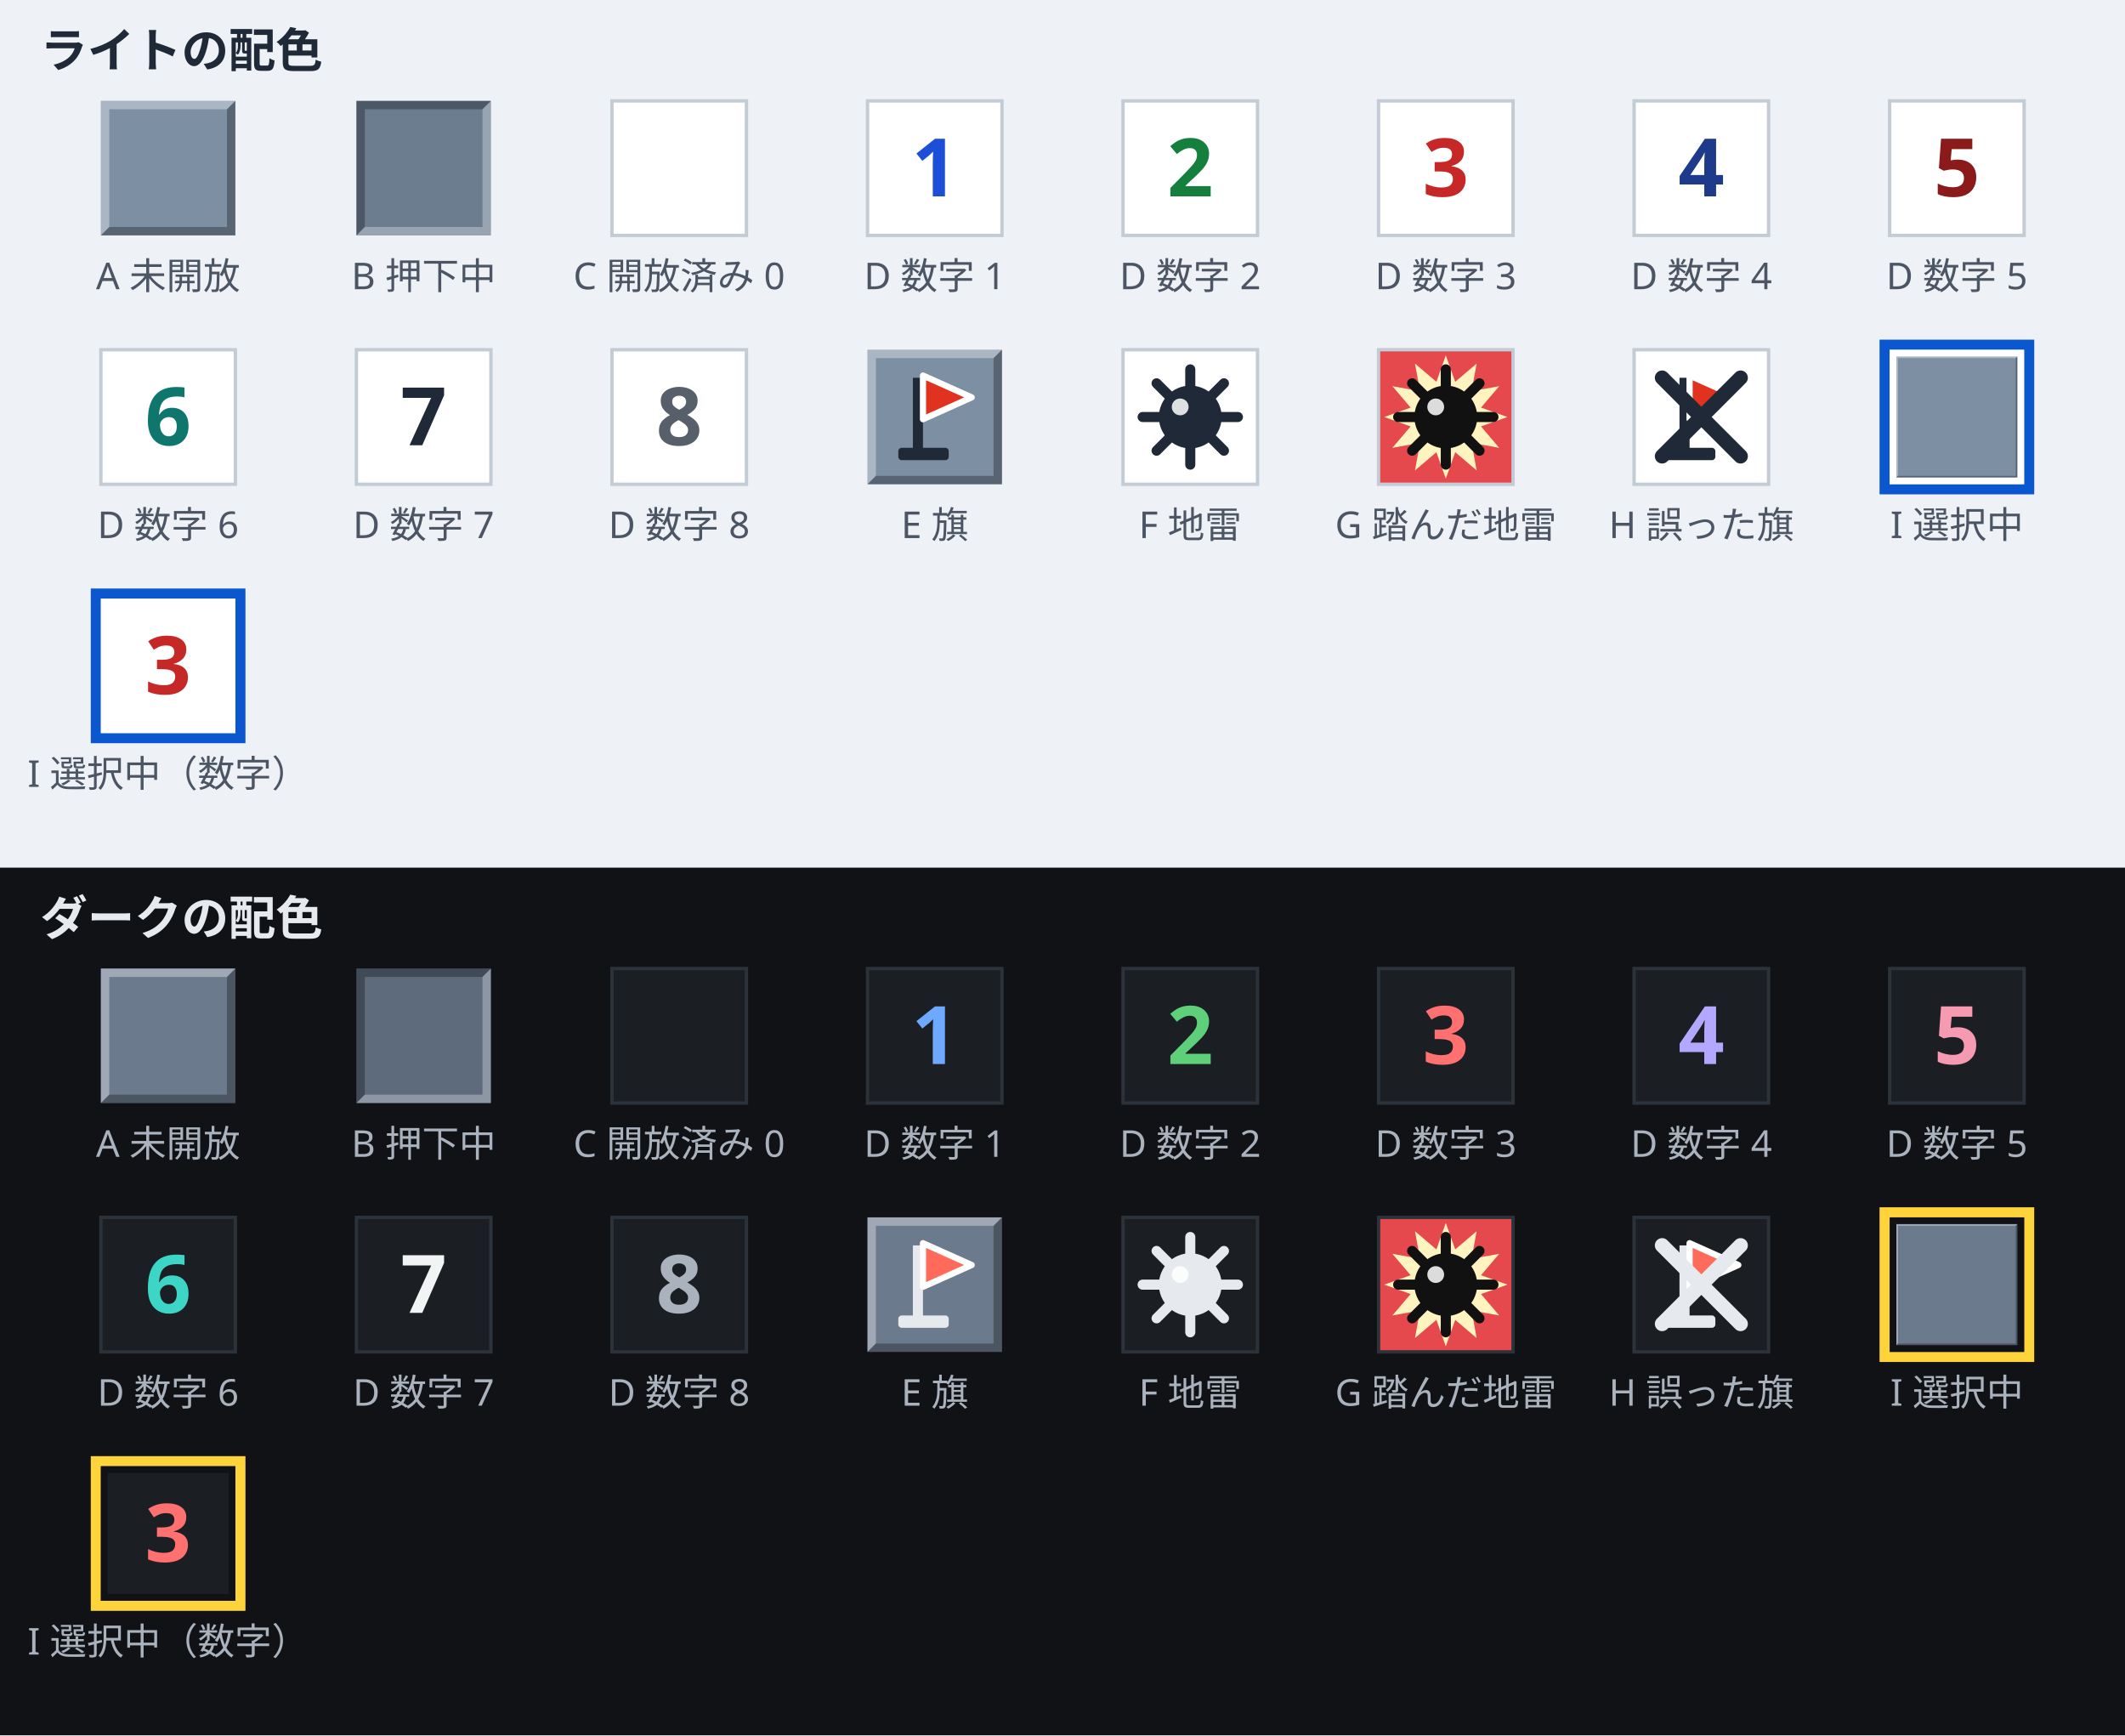
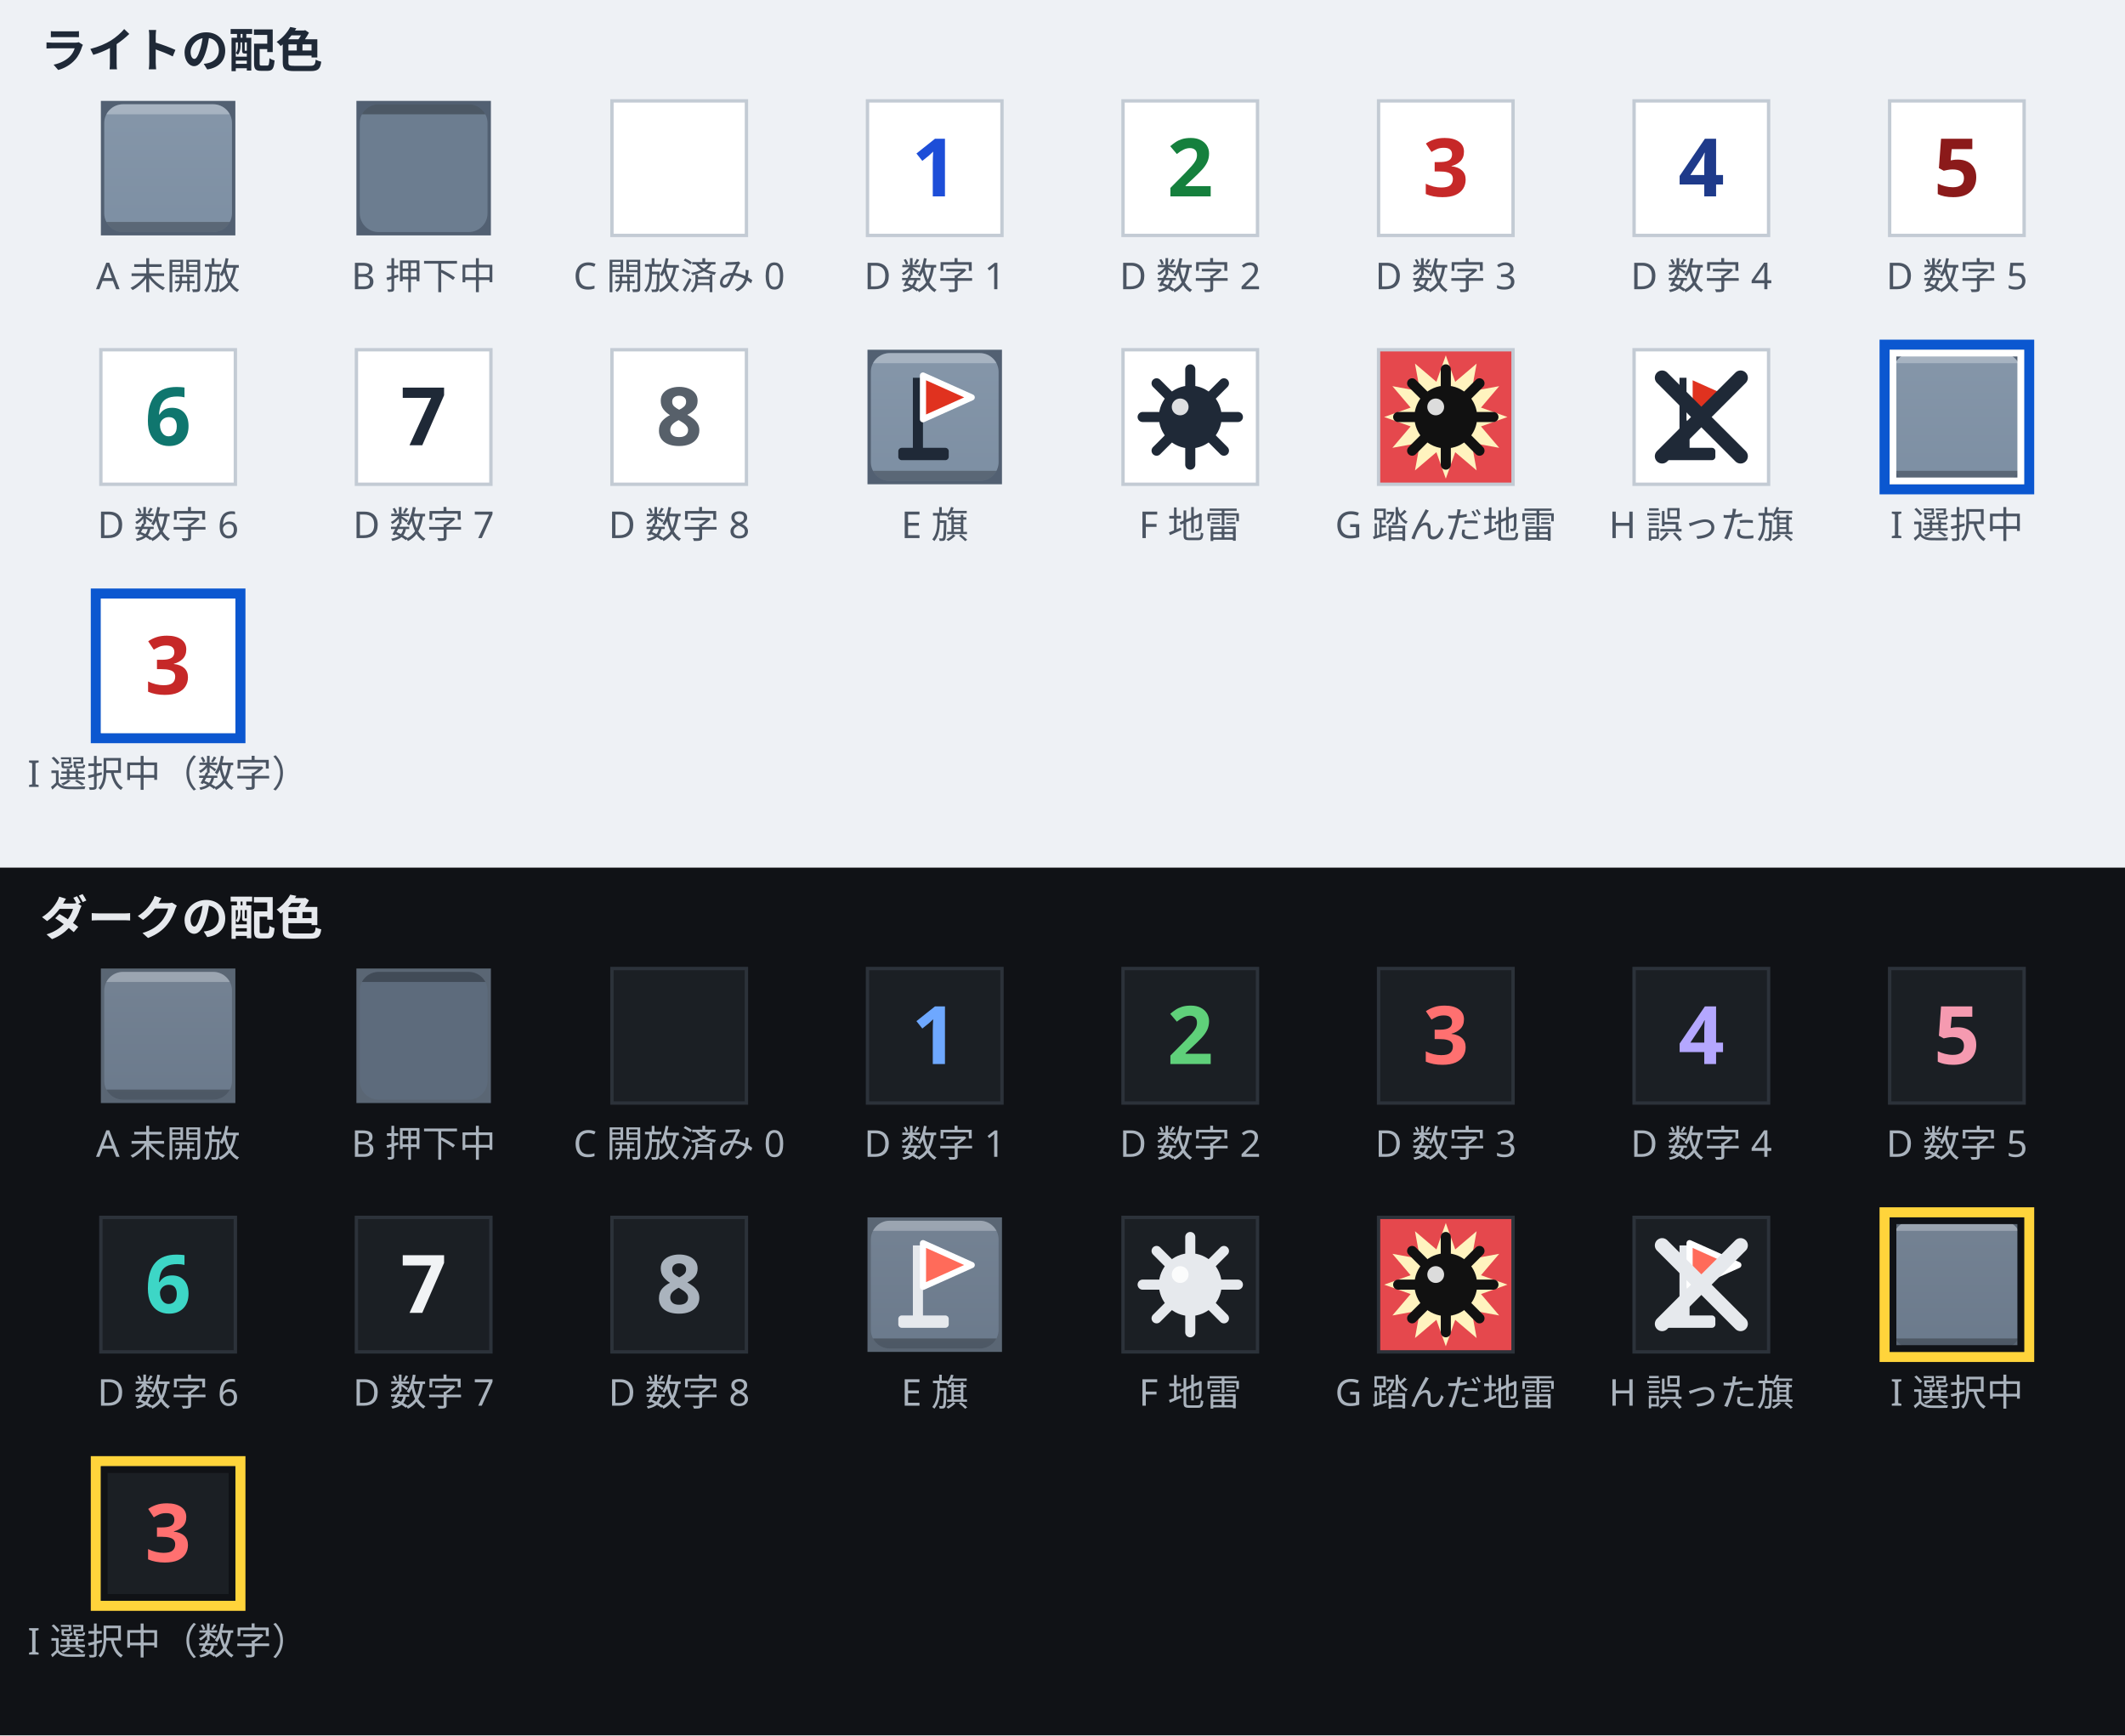
<svg xmlns="http://www.w3.org/2000/svg" width="632" height="516" viewBox="0 0 632 516">
+   <defs>
+     <linearGradient id="closed-light" x1="0" y1="0" x2="0" y2="1">
+       <stop offset="0" stop-color="#8596a9" />
+       <stop offset="1" stop-color="#7d8fa3" />
+     </linearGradient>
+     <linearGradient id="closed-dark" x1="0" y1="0" x2="0" y2="1">
+       <stop offset="0" stop-color="#748293" />
+       <stop offset="1" stop-color="#6b7a8c" />
+     </linearGradient>
+     <clipPath id="tile0">
+       <rect x="31.0" y="31.0" width="38" height="38" rx="5.6" />
+     </clipPath>
+     <clipPath id="tile1">
+       <rect x="107.0" y="31.0" width="38" height="38" rx="5.6" />
+     </clipPath>
+     <clipPath id="tile2">
+       <rect x="259.0" y="105.0" width="38" height="38" rx="5.6" />
+     </clipPath>
+     <clipPath id="tile3">
+       <rect x="563.0" y="105.0" width="38" height="38" rx="5.6" />
+     </clipPath>
+     <clipPath id="tile4">
+       <rect x="31.0" y="289.0" width="38" height="38" rx="5.6" />
+     </clipPath>
+     <clipPath id="tile5">
+       <rect x="107.0" y="289.0" width="38" height="38" rx="5.6" />
+     </clipPath>
+     <clipPath id="tile6">
+       <rect x="259.0" y="363.0" width="38" height="38" rx="5.6" />
+     </clipPath>
+     <clipPath id="tile7">
+       <rect x="563.0" y="363.0" width="38" height="38" rx="5.6" />
+     </clipPath>
+   </defs>
  <rect x="0" y="0" width="632" height="258" fill="#eef1f5" />
  <text x="12" y="20" font-family="system-ui, 'Segoe UI', 'Hiragino Sans', 'Noto Sans JP', 'Yu Gothic UI', sans-serif" font-size="14" font-weight="700" fill="#1f2937">ライトの配色</text>
-   <rect x="30.0" y="30" width="40" height="40" fill="#7d8fa3" />
-   <polygon points="30.0,30 70.0,30 67.5,32.5 32.5,32.5 32.5,67.5 30.0,70" fill="rgba(255,255,255,0.35)" />
-   <polygon points="70.0,70 30.0,70 32.5,67.5 67.5,67.5 67.5,32.5 70.0,30" fill="rgba(0,0,0,0.30)" />
+   <rect x="30.0" y="30.0" width="40" height="40" fill="#526072" />
+   <g clip-path="url(#tile0)">
+     <rect x="31.0" y="31.0" width="38" height="38" fill="url(#closed-light)" />
+     <rect x="31.0" y="31.0" width="38" height="3" fill="rgba(255,255,255,0.28)" />
+     <rect x="31.0" y="66.0" width="38" height="3" fill="rgba(0,0,0,0.28)" />
+   </g>
  <text x="50.0" y="86" text-anchor="middle" font-family="system-ui, 'Segoe UI', 'Hiragino Sans', 'Noto Sans JP', 'Yu Gothic UI', sans-serif" font-size="11" fill="#4b5563">A 未開放</text>
-   <rect x="106.0" y="30" width="40" height="40" fill="#6c7d90" />
-   <polygon points="106.0,30 146.0,30 143.5,32.5 108.5,32.5 108.5,67.5 106.0,70" fill="rgba(0,0,0,0.30)" />
-   <polygon points="146.0,70 106.0,70 108.5,67.5 143.5,67.5 143.5,32.5 146.0,30" fill="rgba(255,255,255,0.30)" />
+   <rect x="106.0" y="30.0" width="40" height="40" fill="#526072" />
+   <g clip-path="url(#tile1)">
+     <rect x="107.0" y="31.0" width="38" height="38" fill="#6c7d90" />
+     <rect x="107.0" y="31.0" width="38" height="3" fill="rgba(0,0,0,0.30)" />
+   </g>
  <text x="126.0" y="86" text-anchor="middle" font-family="system-ui, 'Segoe UI', 'Hiragino Sans', 'Noto Sans JP', 'Yu Gothic UI', sans-serif" font-size="11" fill="#4b5563">B 押下中</text>
  <rect x="182.0" y="30" width="40" height="40" fill="#ffffff" />
  <rect x="182.0" y="30" width="40" height="40" fill="none" stroke="#c3cbd4" stroke-width="1" />
  <text x="202.0" y="86" text-anchor="middle" font-family="system-ui, 'Segoe UI', 'Hiragino Sans', 'Noto Sans JP', 'Yu Gothic UI', sans-serif" font-size="11" fill="#4b5563">C 開放済み 0</text>
  <rect x="258.0" y="30" width="40" height="40" fill="#ffffff" />
  <rect x="258.0" y="30" width="40" height="40" fill="none" stroke="#c3cbd4" stroke-width="1" />
  <text x="278.0" y="50.0" dy="0.35em" text-anchor="middle" font-family="system-ui, 'Segoe UI', 'Hiragino Sans', 'Noto Sans JP', 'Yu Gothic UI', sans-serif" font-weight="700" font-size="24.0" fill="#1d4ed8">1</text>
  <text x="278.0" y="86" text-anchor="middle" font-family="system-ui, 'Segoe UI', 'Hiragino Sans', 'Noto Sans JP', 'Yu Gothic UI', sans-serif" font-size="11" fill="#4b5563">D 数字 1</text>
  <rect x="334.0" y="30" width="40" height="40" fill="#ffffff" />
  <rect x="334.0" y="30" width="40" height="40" fill="none" stroke="#c3cbd4" stroke-width="1" />
  <text x="354.0" y="50.0" dy="0.35em" text-anchor="middle" font-family="system-ui, 'Segoe UI', 'Hiragino Sans', 'Noto Sans JP', 'Yu Gothic UI', sans-serif" font-weight="700" font-size="24.0" fill="#15803d">2</text>
  <text x="354.0" y="86" text-anchor="middle" font-family="system-ui, 'Segoe UI', 'Hiragino Sans', 'Noto Sans JP', 'Yu Gothic UI', sans-serif" font-size="11" fill="#4b5563">D 数字 2</text>
  <rect x="410.0" y="30" width="40" height="40" fill="#ffffff" />
  <rect x="410.0" y="30" width="40" height="40" fill="none" stroke="#c3cbd4" stroke-width="1" />
  <text x="430.0" y="50.0" dy="0.35em" text-anchor="middle" font-family="system-ui, 'Segoe UI', 'Hiragino Sans', 'Noto Sans JP', 'Yu Gothic UI', sans-serif" font-weight="700" font-size="24.0" fill="#c62828">3</text>
  <text x="430.0" y="86" text-anchor="middle" font-family="system-ui, 'Segoe UI', 'Hiragino Sans', 'Noto Sans JP', 'Yu Gothic UI', sans-serif" font-size="11" fill="#4b5563">D 数字 3</text>
  <rect x="486.0" y="30" width="40" height="40" fill="#ffffff" />
  <rect x="486.0" y="30" width="40" height="40" fill="none" stroke="#c3cbd4" stroke-width="1" />
  <text x="506.0" y="50.0" dy="0.35em" text-anchor="middle" font-family="system-ui, 'Segoe UI', 'Hiragino Sans', 'Noto Sans JP', 'Yu Gothic UI', sans-serif" font-weight="700" font-size="24.0" fill="#1e3a8a">4</text>
  <text x="506.0" y="86" text-anchor="middle" font-family="system-ui, 'Segoe UI', 'Hiragino Sans', 'Noto Sans JP', 'Yu Gothic UI', sans-serif" font-size="11" fill="#4b5563">D 数字 4</text>
  <rect x="562.0" y="30" width="40" height="40" fill="#ffffff" />
  <rect x="562.0" y="30" width="40" height="40" fill="none" stroke="#c3cbd4" stroke-width="1" />
  <text x="582.0" y="50.0" dy="0.35em" text-anchor="middle" font-family="system-ui, 'Segoe UI', 'Hiragino Sans', 'Noto Sans JP', 'Yu Gothic UI', sans-serif" font-weight="700" font-size="24.0" fill="#8b1a1a">5</text>
  <text x="582.0" y="86" text-anchor="middle" font-family="system-ui, 'Segoe UI', 'Hiragino Sans', 'Noto Sans JP', 'Yu Gothic UI', sans-serif" font-size="11" fill="#4b5563">D 数字 5</text>
  <rect x="30.0" y="104" width="40" height="40" fill="#ffffff" />
  <rect x="30.0" y="104" width="40" height="40" fill="none" stroke="#c3cbd4" stroke-width="1" />
  <text x="50.0" y="124.0" dy="0.35em" text-anchor="middle" font-family="system-ui, 'Segoe UI', 'Hiragino Sans', 'Noto Sans JP', 'Yu Gothic UI', sans-serif" font-weight="700" font-size="24.0" fill="#0f766e">6</text>
  <text x="50.0" y="160" text-anchor="middle" font-family="system-ui, 'Segoe UI', 'Hiragino Sans', 'Noto Sans JP', 'Yu Gothic UI', sans-serif" font-size="11" fill="#4b5563">D 数字 6</text>
  <rect x="106.0" y="104" width="40" height="40" fill="#ffffff" />
  <rect x="106.0" y="104" width="40" height="40" fill="none" stroke="#c3cbd4" stroke-width="1" />
  <text x="126.0" y="124.0" dy="0.35em" text-anchor="middle" font-family="system-ui, 'Segoe UI', 'Hiragino Sans', 'Noto Sans JP', 'Yu Gothic UI', sans-serif" font-weight="700" font-size="24.0" fill="#1f2937">7</text>
  <text x="126.0" y="160" text-anchor="middle" font-family="system-ui, 'Segoe UI', 'Hiragino Sans', 'Noto Sans JP', 'Yu Gothic UI', sans-serif" font-size="11" fill="#4b5563">D 数字 7</text>
  <rect x="182.0" y="104" width="40" height="40" fill="#ffffff" />
  <rect x="182.0" y="104" width="40" height="40" fill="none" stroke="#c3cbd4" stroke-width="1" />
  <text x="202.0" y="124.0" dy="0.35em" text-anchor="middle" font-family="system-ui, 'Segoe UI', 'Hiragino Sans', 'Noto Sans JP', 'Yu Gothic UI', sans-serif" font-weight="700" font-size="24.0" fill="#57606a">8</text>
  <text x="202.0" y="160" text-anchor="middle" font-family="system-ui, 'Segoe UI', 'Hiragino Sans', 'Noto Sans JP', 'Yu Gothic UI', sans-serif" font-size="11" fill="#4b5563">D 数字 8</text>
-   <rect x="258.0" y="104" width="40" height="40" fill="#7d8fa3" />
-   <polygon points="258.0,104 298.0,104 295.5,106.5 260.5,106.5 260.5,141.5 258.0,144" fill="rgba(255,255,255,0.35)" />
-   <polygon points="298.0,144 258.0,144 260.5,141.5 295.5,141.5 295.5,106.5 298.0,104" fill="rgba(0,0,0,0.30)" />
+   <rect x="258.0" y="104.0" width="40" height="40" fill="#526072" />
+   <g clip-path="url(#tile2)">
+     <rect x="259.0" y="105.0" width="38" height="38" fill="url(#closed-light)" />
+     <rect x="259.0" y="105.0" width="38" height="3" fill="rgba(255,255,255,0.28)" />
+     <rect x="259.0" y="140.0" width="38" height="3" fill="rgba(0,0,0,0.28)" />
+   </g>
  <g transform="translate(258.0,104) scale(1.666667)">
    <line x1="9" y1="5" x2="9" y2="18" stroke="#1f2937" stroke-width="1.8" />
    <rect x="5.5" y="17.5" width="9" height="2.2" rx="0.6" fill="#1f2937" />
    <polygon points="9.9,4.6 18.6,8.5 9.9,12.4" fill="#e0321f" stroke="#ffffff" stroke-width="1.1" stroke-linejoin="round" />
  </g>
  <text x="278.0" y="160" text-anchor="middle" font-family="system-ui, 'Segoe UI', 'Hiragino Sans', 'Noto Sans JP', 'Yu Gothic UI', sans-serif" font-size="11" fill="#4b5563">E 旗</text>
  <rect x="334.0" y="104" width="40" height="40" fill="#ffffff" />
  <rect x="334.0" y="104" width="40" height="40" fill="none" stroke="#c3cbd4" stroke-width="1" />
  <g transform="translate(334.0,104) scale(1.666667)">
    <line x1="20.5" y1="12.0" x2="3.5" y2="12.0" stroke="#1f2937" stroke-width="1.8" stroke-linecap="round" />
    <line x1="12.0" y1="20.5" x2="12.0" y2="3.5" stroke="#1f2937" stroke-width="1.8" stroke-linecap="round" />
    <line x1="18.01" y1="18.01" x2="5.99" y2="5.99" stroke="#1f2937" stroke-width="1.8" stroke-linecap="round" />
    <line x1="18.01" y1="5.99" x2="5.99" y2="18.01" stroke="#1f2937" stroke-width="1.8" stroke-linecap="round" />
    <circle cx="12" cy="12" r="5.6" fill="#1f2937" />
    <circle cx="10.2" cy="10.2" r="1.5" fill="#ffffff" opacity="0.85" />
  </g>
  <text x="354.0" y="160" text-anchor="middle" font-family="system-ui, 'Segoe UI', 'Hiragino Sans', 'Noto Sans JP', 'Yu Gothic UI', sans-serif" font-size="11" fill="#4b5563">F 地雷</text>
  <rect x="410.0" y="104" width="40" height="40" fill="#e5484d" />
  <rect x="410.0" y="104" width="40" height="40" fill="none" stroke="#c3cbd4" stroke-width="1" />
  <g transform="translate(410.0,104) scale(1.666667)">
    <polygon points="23.00,12.00 18.28,13.68 21.53,17.50 16.60,16.60 17.50,21.53 13.68,18.28 12.00,23.00 10.32,18.28 6.50,21.53 7.40,16.60 2.47,17.50 5.72,13.68 1.00,12.00 5.72,10.32 2.47,6.50 7.40,7.40 6.50,2.47 10.32,5.72 12.00,1.00 13.68,5.72 17.50,2.47 16.60,7.40 21.53,6.50 18.28,10.32" fill="#fff3bf" />
  </g>
  <g transform="translate(410.0,104) scale(1.666667)">
    <line x1="20.5" y1="12.0" x2="3.5" y2="12.0" stroke="#111111" stroke-width="1.8" stroke-linecap="round" />
    <line x1="12.0" y1="20.5" x2="12.0" y2="3.5" stroke="#111111" stroke-width="1.8" stroke-linecap="round" />
    <line x1="18.01" y1="18.01" x2="5.99" y2="5.99" stroke="#111111" stroke-width="1.8" stroke-linecap="round" />
    <line x1="18.01" y1="5.99" x2="5.99" y2="18.01" stroke="#111111" stroke-width="1.8" stroke-linecap="round" />
    <circle cx="12" cy="12" r="5.6" fill="#111111" />
    <circle cx="10.2" cy="10.2" r="1.5" fill="#ffffff" opacity="0.85" />
  </g>
  <text x="430.0" y="160" text-anchor="middle" font-family="system-ui, 'Segoe UI', 'Hiragino Sans', 'Noto Sans JP', 'Yu Gothic UI', sans-serif" font-size="11" fill="#4b5563">G 踏んだ地雷</text>
  <rect x="486.0" y="104" width="40" height="40" fill="#ffffff" />
  <rect x="486.0" y="104" width="40" height="40" fill="none" stroke="#c3cbd4" stroke-width="1" />
  <g transform="translate(486.0,104) scale(1.666667)">
    <line x1="9" y1="5" x2="9" y2="18" stroke="#1f2937" stroke-width="1.8" />
    <rect x="5.5" y="17.5" width="9" height="2.2" rx="0.6" fill="#1f2937" />
    <polygon points="9.9,4.6 18.6,8.5 9.9,12.4" fill="#e0321f" stroke="#ffffff" stroke-width="1.1" stroke-linejoin="round" />
  </g>
  <g transform="translate(486.0,104) scale(1.666667)">
    <path d="M5 5 L19 19 M19 5 L5 19" stroke="#1f2937" stroke-width="2.6" stroke-linecap="round" />
  </g>
  <text x="506.0" y="160" text-anchor="middle" font-family="system-ui, 'Segoe UI', 'Hiragino Sans', 'Noto Sans JP', 'Yu Gothic UI', sans-serif" font-size="11" fill="#4b5563">H 誤った旗</text>
-   <rect x="562.0" y="104" width="40" height="40" fill="#7d8fa3" />
-   <polygon points="562.0,104 602.0,104 599.5,106.5 564.5,106.5 564.5,141.5 562.0,144" fill="rgba(255,255,255,0.35)" />
-   <polygon points="602.0,144 562.0,144 564.5,141.5 599.5,141.5 599.5,106.5 602.0,104" fill="rgba(0,0,0,0.30)" />
+   <rect x="562.0" y="104.0" width="40" height="40" fill="#526072" />
+   <g clip-path="url(#tile3)">
+     <rect x="563.0" y="105.0" width="38" height="38" fill="url(#closed-light)" />
+     <rect x="563.0" y="105.0" width="38" height="3" fill="rgba(255,255,255,0.28)" />
+     <rect x="563.0" y="140.0" width="38" height="3" fill="rgba(0,0,0,0.28)" />
+   </g>
  <rect x="560.5" y="102.5" width="43" height="43" fill="none" stroke="#0b57d0" stroke-width="3" />
  <rect x="563.0" y="105" width="38" height="38" fill="none" stroke="#ffffff" stroke-width="2" />
  <text x="582.0" y="160" text-anchor="middle" font-family="system-ui, 'Segoe UI', 'Hiragino Sans', 'Noto Sans JP', 'Yu Gothic UI', sans-serif" font-size="11" fill="#4b5563">I 選択中</text>
  <rect x="30.0" y="178" width="40" height="40" fill="#ffffff" />
  <rect x="30.0" y="178" width="40" height="40" fill="none" stroke="#c3cbd4" stroke-width="1" />
  <text x="50.0" y="198.0" dy="0.35em" text-anchor="middle" font-family="system-ui, 'Segoe UI', 'Hiragino Sans', 'Noto Sans JP', 'Yu Gothic UI', sans-serif" font-weight="700" font-size="24.0" fill="#c62828">3</text>
  <rect x="28.5" y="176.5" width="43" height="43" fill="none" stroke="#0b57d0" stroke-width="3" />
  <rect x="31.0" y="179" width="38" height="38" fill="none" stroke="#ffffff" stroke-width="2" />
  <text x="50.0" y="234" text-anchor="middle" font-family="system-ui, 'Segoe UI', 'Hiragino Sans', 'Noto Sans JP', 'Yu Gothic UI', sans-serif" font-size="11" fill="#4b5563">I 選択中（数字）</text>
  <rect x="0" y="258" width="632" height="258" fill="#101216" />
  <text x="12" y="278" font-family="system-ui, 'Segoe UI', 'Hiragino Sans', 'Noto Sans JP', 'Yu Gothic UI', sans-serif" font-size="14" font-weight="700" fill="#e6e9ed">ダークの配色</text>
-   <rect x="30.0" y="288" width="40" height="40" fill="#6b7a8c" />
-   <polygon points="30.0,288 70.0,288 67.5,290.5 32.5,290.5 32.5,325.5 30.0,328" fill="rgba(255,255,255,0.35)" />
-   <polygon points="70.0,328 30.0,328 32.5,325.5 67.5,325.5 67.5,290.5 70.0,288" fill="rgba(0,0,0,0.30)" />
+   <rect x="30.0" y="288.0" width="40" height="40" fill="#5a6674" />
+   <g clip-path="url(#tile4)">
+     <rect x="31.0" y="289.0" width="38" height="38" fill="url(#closed-dark)" />
+     <rect x="31.0" y="289.0" width="38" height="3" fill="rgba(255,255,255,0.28)" />
+     <rect x="31.0" y="324.0" width="38" height="3" fill="rgba(0,0,0,0.28)" />
+   </g>
  <text x="50.0" y="344" text-anchor="middle" font-family="system-ui, 'Segoe UI', 'Hiragino Sans', 'Noto Sans JP', 'Yu Gothic UI', sans-serif" font-size="11" fill="#aab3bd">A 未開放</text>
-   <rect x="106.0" y="288" width="40" height="40" fill="#5d6b7c" />
-   <polygon points="106.0,288 146.0,288 143.5,290.5 108.5,290.5 108.5,325.5 106.0,328" fill="rgba(0,0,0,0.30)" />
-   <polygon points="146.0,328 106.0,328 108.5,325.5 143.5,325.5 143.5,290.5 146.0,288" fill="rgba(255,255,255,0.30)" />
+   <rect x="106.0" y="288.0" width="40" height="40" fill="#5a6674" />
+   <g clip-path="url(#tile5)">
+     <rect x="107.0" y="289.0" width="38" height="38" fill="#5d6b7c" />
+     <rect x="107.0" y="289.0" width="38" height="3" fill="rgba(0,0,0,0.30)" />
+   </g>
  <text x="126.0" y="344" text-anchor="middle" font-family="system-ui, 'Segoe UI', 'Hiragino Sans', 'Noto Sans JP', 'Yu Gothic UI', sans-serif" font-size="11" fill="#aab3bd">B 押下中</text>
  <rect x="182.0" y="288" width="40" height="40" fill="#1b1f24" />
  <rect x="182.0" y="288" width="40" height="40" fill="none" stroke="#2c323a" stroke-width="1" />
  <text x="202.0" y="344" text-anchor="middle" font-family="system-ui, 'Segoe UI', 'Hiragino Sans', 'Noto Sans JP', 'Yu Gothic UI', sans-serif" font-size="11" fill="#aab3bd">C 開放済み 0</text>
  <rect x="258.0" y="288" width="40" height="40" fill="#1b1f24" />
  <rect x="258.0" y="288" width="40" height="40" fill="none" stroke="#2c323a" stroke-width="1" />
  <text x="278.0" y="308.0" dy="0.35em" text-anchor="middle" font-family="system-ui, 'Segoe UI', 'Hiragino Sans', 'Noto Sans JP', 'Yu Gothic UI', sans-serif" font-weight="700" font-size="24.0" fill="#6ea8ff">1</text>
  <text x="278.0" y="344" text-anchor="middle" font-family="system-ui, 'Segoe UI', 'Hiragino Sans', 'Noto Sans JP', 'Yu Gothic UI', sans-serif" font-size="11" fill="#aab3bd">D 数字 1</text>
  <rect x="334.0" y="288" width="40" height="40" fill="#1b1f24" />
  <rect x="334.0" y="288" width="40" height="40" fill="none" stroke="#2c323a" stroke-width="1" />
  <text x="354.0" y="308.0" dy="0.35em" text-anchor="middle" font-family="system-ui, 'Segoe UI', 'Hiragino Sans', 'Noto Sans JP', 'Yu Gothic UI', sans-serif" font-weight="700" font-size="24.0" fill="#5fd07a">2</text>
  <text x="354.0" y="344" text-anchor="middle" font-family="system-ui, 'Segoe UI', 'Hiragino Sans', 'Noto Sans JP', 'Yu Gothic UI', sans-serif" font-size="11" fill="#aab3bd">D 数字 2</text>
  <rect x="410.0" y="288" width="40" height="40" fill="#1b1f24" />
  <rect x="410.0" y="288" width="40" height="40" fill="none" stroke="#2c323a" stroke-width="1" />
  <text x="430.0" y="308.0" dy="0.35em" text-anchor="middle" font-family="system-ui, 'Segoe UI', 'Hiragino Sans', 'Noto Sans JP', 'Yu Gothic UI', sans-serif" font-weight="700" font-size="24.0" fill="#ff7070">3</text>
  <text x="430.0" y="344" text-anchor="middle" font-family="system-ui, 'Segoe UI', 'Hiragino Sans', 'Noto Sans JP', 'Yu Gothic UI', sans-serif" font-size="11" fill="#aab3bd">D 数字 3</text>
  <rect x="486.0" y="288" width="40" height="40" fill="#1b1f24" />
  <rect x="486.0" y="288" width="40" height="40" fill="none" stroke="#2c323a" stroke-width="1" />
  <text x="506.0" y="308.0" dy="0.35em" text-anchor="middle" font-family="system-ui, 'Segoe UI', 'Hiragino Sans', 'Noto Sans JP', 'Yu Gothic UI', sans-serif" font-weight="700" font-size="24.0" fill="#b4a7ff">4</text>
  <text x="506.0" y="344" text-anchor="middle" font-family="system-ui, 'Segoe UI', 'Hiragino Sans', 'Noto Sans JP', 'Yu Gothic UI', sans-serif" font-size="11" fill="#aab3bd">D 数字 4</text>
  <rect x="562.0" y="288" width="40" height="40" fill="#1b1f24" />
  <rect x="562.0" y="288" width="40" height="40" fill="none" stroke="#2c323a" stroke-width="1" />
  <text x="582.0" y="308.0" dy="0.35em" text-anchor="middle" font-family="system-ui, 'Segoe UI', 'Hiragino Sans', 'Noto Sans JP', 'Yu Gothic UI', sans-serif" font-weight="700" font-size="24.0" fill="#f59ab0">5</text>
  <text x="582.0" y="344" text-anchor="middle" font-family="system-ui, 'Segoe UI', 'Hiragino Sans', 'Noto Sans JP', 'Yu Gothic UI', sans-serif" font-size="11" fill="#aab3bd">D 数字 5</text>
  <rect x="30.0" y="362" width="40" height="40" fill="#1b1f24" />
  <rect x="30.0" y="362" width="40" height="40" fill="none" stroke="#2c323a" stroke-width="1" />
  <text x="50.0" y="382.0" dy="0.35em" text-anchor="middle" font-family="system-ui, 'Segoe UI', 'Hiragino Sans', 'Noto Sans JP', 'Yu Gothic UI', sans-serif" font-weight="700" font-size="24.0" fill="#3dd6c6">6</text>
  <text x="50.0" y="418" text-anchor="middle" font-family="system-ui, 'Segoe UI', 'Hiragino Sans', 'Noto Sans JP', 'Yu Gothic UI', sans-serif" font-size="11" fill="#aab3bd">D 数字 6</text>
  <rect x="106.0" y="362" width="40" height="40" fill="#1b1f24" />
  <rect x="106.0" y="362" width="40" height="40" fill="none" stroke="#2c323a" stroke-width="1" />
  <text x="126.0" y="382.0" dy="0.35em" text-anchor="middle" font-family="system-ui, 'Segoe UI', 'Hiragino Sans', 'Noto Sans JP', 'Yu Gothic UI', sans-serif" font-weight="700" font-size="24.0" fill="#f1f3f5">7</text>
  <text x="126.0" y="418" text-anchor="middle" font-family="system-ui, 'Segoe UI', 'Hiragino Sans', 'Noto Sans JP', 'Yu Gothic UI', sans-serif" font-size="11" fill="#aab3bd">D 数字 7</text>
  <rect x="182.0" y="362" width="40" height="40" fill="#1b1f24" />
  <rect x="182.0" y="362" width="40" height="40" fill="none" stroke="#2c323a" stroke-width="1" />
  <text x="202.0" y="382.0" dy="0.35em" text-anchor="middle" font-family="system-ui, 'Segoe UI', 'Hiragino Sans', 'Noto Sans JP', 'Yu Gothic UI', sans-serif" font-weight="700" font-size="24.0" fill="#aab3bd">8</text>
  <text x="202.0" y="418" text-anchor="middle" font-family="system-ui, 'Segoe UI', 'Hiragino Sans', 'Noto Sans JP', 'Yu Gothic UI', sans-serif" font-size="11" fill="#aab3bd">D 数字 8</text>
-   <rect x="258.0" y="362" width="40" height="40" fill="#6b7a8c" />
-   <polygon points="258.0,362 298.0,362 295.5,364.5 260.5,364.5 260.5,399.5 258.0,402" fill="rgba(255,255,255,0.35)" />
-   <polygon points="298.0,402 258.0,402 260.5,399.5 295.5,399.5 295.5,364.5 298.0,362" fill="rgba(0,0,0,0.30)" />
+   <rect x="258.0" y="362.0" width="40" height="40" fill="#5a6674" />
+   <g clip-path="url(#tile6)">
+     <rect x="259.0" y="363.0" width="38" height="38" fill="url(#closed-dark)" />
+     <rect x="259.0" y="363.0" width="38" height="3" fill="rgba(255,255,255,0.28)" />
+     <rect x="259.0" y="398.0" width="38" height="3" fill="rgba(0,0,0,0.28)" />
+   </g>
  <g transform="translate(258.0,362) scale(1.666667)">
    <line x1="9" y1="5" x2="9" y2="18" stroke="#e6e9ed" stroke-width="1.8" />
    <rect x="5.5" y="17.5" width="9" height="2.2" rx="0.6" fill="#e6e9ed" />
    <polygon points="9.9,4.6 18.6,8.5 9.9,12.4" fill="#ff6b5a" stroke="#ffffff" stroke-width="1.1" stroke-linejoin="round" />
  </g>
  <text x="278.0" y="418" text-anchor="middle" font-family="system-ui, 'Segoe UI', 'Hiragino Sans', 'Noto Sans JP', 'Yu Gothic UI', sans-serif" font-size="11" fill="#aab3bd">E 旗</text>
  <rect x="334.0" y="362" width="40" height="40" fill="#1b1f24" />
  <rect x="334.0" y="362" width="40" height="40" fill="none" stroke="#2c323a" stroke-width="1" />
  <g transform="translate(334.0,362) scale(1.666667)">
    <line x1="20.5" y1="12.0" x2="3.5" y2="12.0" stroke="#e6e9ed" stroke-width="1.8" stroke-linecap="round" />
    <line x1="12.0" y1="20.5" x2="12.0" y2="3.5" stroke="#e6e9ed" stroke-width="1.8" stroke-linecap="round" />
    <line x1="18.01" y1="18.01" x2="5.99" y2="5.99" stroke="#e6e9ed" stroke-width="1.8" stroke-linecap="round" />
    <line x1="18.01" y1="5.99" x2="5.99" y2="18.01" stroke="#e6e9ed" stroke-width="1.8" stroke-linecap="round" />
    <circle cx="12" cy="12" r="5.6" fill="#e6e9ed" />
    <circle cx="10.2" cy="10.2" r="1.5" fill="#ffffff" opacity="0.85" />
  </g>
  <text x="354.0" y="418" text-anchor="middle" font-family="system-ui, 'Segoe UI', 'Hiragino Sans', 'Noto Sans JP', 'Yu Gothic UI', sans-serif" font-size="11" fill="#aab3bd">F 地雷</text>
  <rect x="410.0" y="362" width="40" height="40" fill="#e5484d" />
  <rect x="410.0" y="362" width="40" height="40" fill="none" stroke="#2c323a" stroke-width="1" />
  <g transform="translate(410.0,362) scale(1.666667)">
    <polygon points="23.00,12.00 18.28,13.68 21.53,17.50 16.60,16.60 17.50,21.53 13.68,18.28 12.00,23.00 10.32,18.28 6.50,21.53 7.40,16.60 2.47,17.50 5.72,13.68 1.00,12.00 5.72,10.32 2.47,6.50 7.40,7.40 6.50,2.47 10.32,5.72 12.00,1.00 13.68,5.72 17.50,2.47 16.60,7.40 21.53,6.50 18.28,10.32" fill="#fff3bf" />
  </g>
  <g transform="translate(410.0,362) scale(1.666667)">
    <line x1="20.5" y1="12.0" x2="3.5" y2="12.0" stroke="#111111" stroke-width="1.8" stroke-linecap="round" />
    <line x1="12.0" y1="20.5" x2="12.0" y2="3.5" stroke="#111111" stroke-width="1.8" stroke-linecap="round" />
    <line x1="18.01" y1="18.01" x2="5.99" y2="5.99" stroke="#111111" stroke-width="1.8" stroke-linecap="round" />
    <line x1="18.01" y1="5.99" x2="5.99" y2="18.01" stroke="#111111" stroke-width="1.8" stroke-linecap="round" />
    <circle cx="12" cy="12" r="5.6" fill="#111111" />
    <circle cx="10.2" cy="10.2" r="1.5" fill="#ffffff" opacity="0.85" />
  </g>
  <text x="430.0" y="418" text-anchor="middle" font-family="system-ui, 'Segoe UI', 'Hiragino Sans', 'Noto Sans JP', 'Yu Gothic UI', sans-serif" font-size="11" fill="#aab3bd">G 踏んだ地雷</text>
  <rect x="486.0" y="362" width="40" height="40" fill="#1b1f24" />
  <rect x="486.0" y="362" width="40" height="40" fill="none" stroke="#2c323a" stroke-width="1" />
  <g transform="translate(486.0,362) scale(1.666667)">
    <line x1="9" y1="5" x2="9" y2="18" stroke="#e6e9ed" stroke-width="1.8" />
    <rect x="5.5" y="17.5" width="9" height="2.2" rx="0.6" fill="#e6e9ed" />
    <polygon points="9.9,4.6 18.6,8.5 9.9,12.4" fill="#ff6b5a" stroke="#ffffff" stroke-width="1.1" stroke-linejoin="round" />
  </g>
  <g transform="translate(486.0,362) scale(1.666667)">
    <path d="M5 5 L19 19 M19 5 L5 19" stroke="#e6e9ed" stroke-width="2.6" stroke-linecap="round" />
  </g>
  <text x="506.0" y="418" text-anchor="middle" font-family="system-ui, 'Segoe UI', 'Hiragino Sans', 'Noto Sans JP', 'Yu Gothic UI', sans-serif" font-size="11" fill="#aab3bd">H 誤った旗</text>
-   <rect x="562.0" y="362" width="40" height="40" fill="#6b7a8c" />
-   <polygon points="562.0,362 602.0,362 599.5,364.5 564.5,364.5 564.5,399.5 562.0,402" fill="rgba(255,255,255,0.35)" />
-   <polygon points="602.0,402 562.0,402 564.5,399.5 599.5,399.5 599.5,364.5 602.0,362" fill="rgba(0,0,0,0.30)" />
+   <rect x="562.0" y="362.0" width="40" height="40" fill="#5a6674" />
+   <g clip-path="url(#tile7)">
+     <rect x="563.0" y="363.0" width="38" height="38" fill="url(#closed-dark)" />
+     <rect x="563.0" y="363.0" width="38" height="3" fill="rgba(255,255,255,0.28)" />
+     <rect x="563.0" y="398.0" width="38" height="3" fill="rgba(0,0,0,0.28)" />
+   </g>
  <rect x="560.5" y="360.5" width="43" height="43" fill="none" stroke="#ffd43b" stroke-width="3" />
  <rect x="563.0" y="363" width="38" height="38" fill="none" stroke="#101216" stroke-width="2" />
  <text x="582.0" y="418" text-anchor="middle" font-family="system-ui, 'Segoe UI', 'Hiragino Sans', 'Noto Sans JP', 'Yu Gothic UI', sans-serif" font-size="11" fill="#aab3bd">I 選択中</text>
  <rect x="30.0" y="436" width="40" height="40" fill="#1b1f24" />
  <rect x="30.0" y="436" width="40" height="40" fill="none" stroke="#2c323a" stroke-width="1" />
  <text x="50.0" y="456.0" dy="0.35em" text-anchor="middle" font-family="system-ui, 'Segoe UI', 'Hiragino Sans', 'Noto Sans JP', 'Yu Gothic UI', sans-serif" font-weight="700" font-size="24.0" fill="#ff7070">3</text>
  <rect x="28.5" y="434.5" width="43" height="43" fill="none" stroke="#ffd43b" stroke-width="3" />
  <rect x="31.0" y="437" width="38" height="38" fill="none" stroke="#101216" stroke-width="2" />
  <text x="50.0" y="492" text-anchor="middle" font-family="system-ui, 'Segoe UI', 'Hiragino Sans', 'Noto Sans JP', 'Yu Gothic UI', sans-serif" font-size="11" fill="#aab3bd">I 選択中（数字）</text>
</svg>
